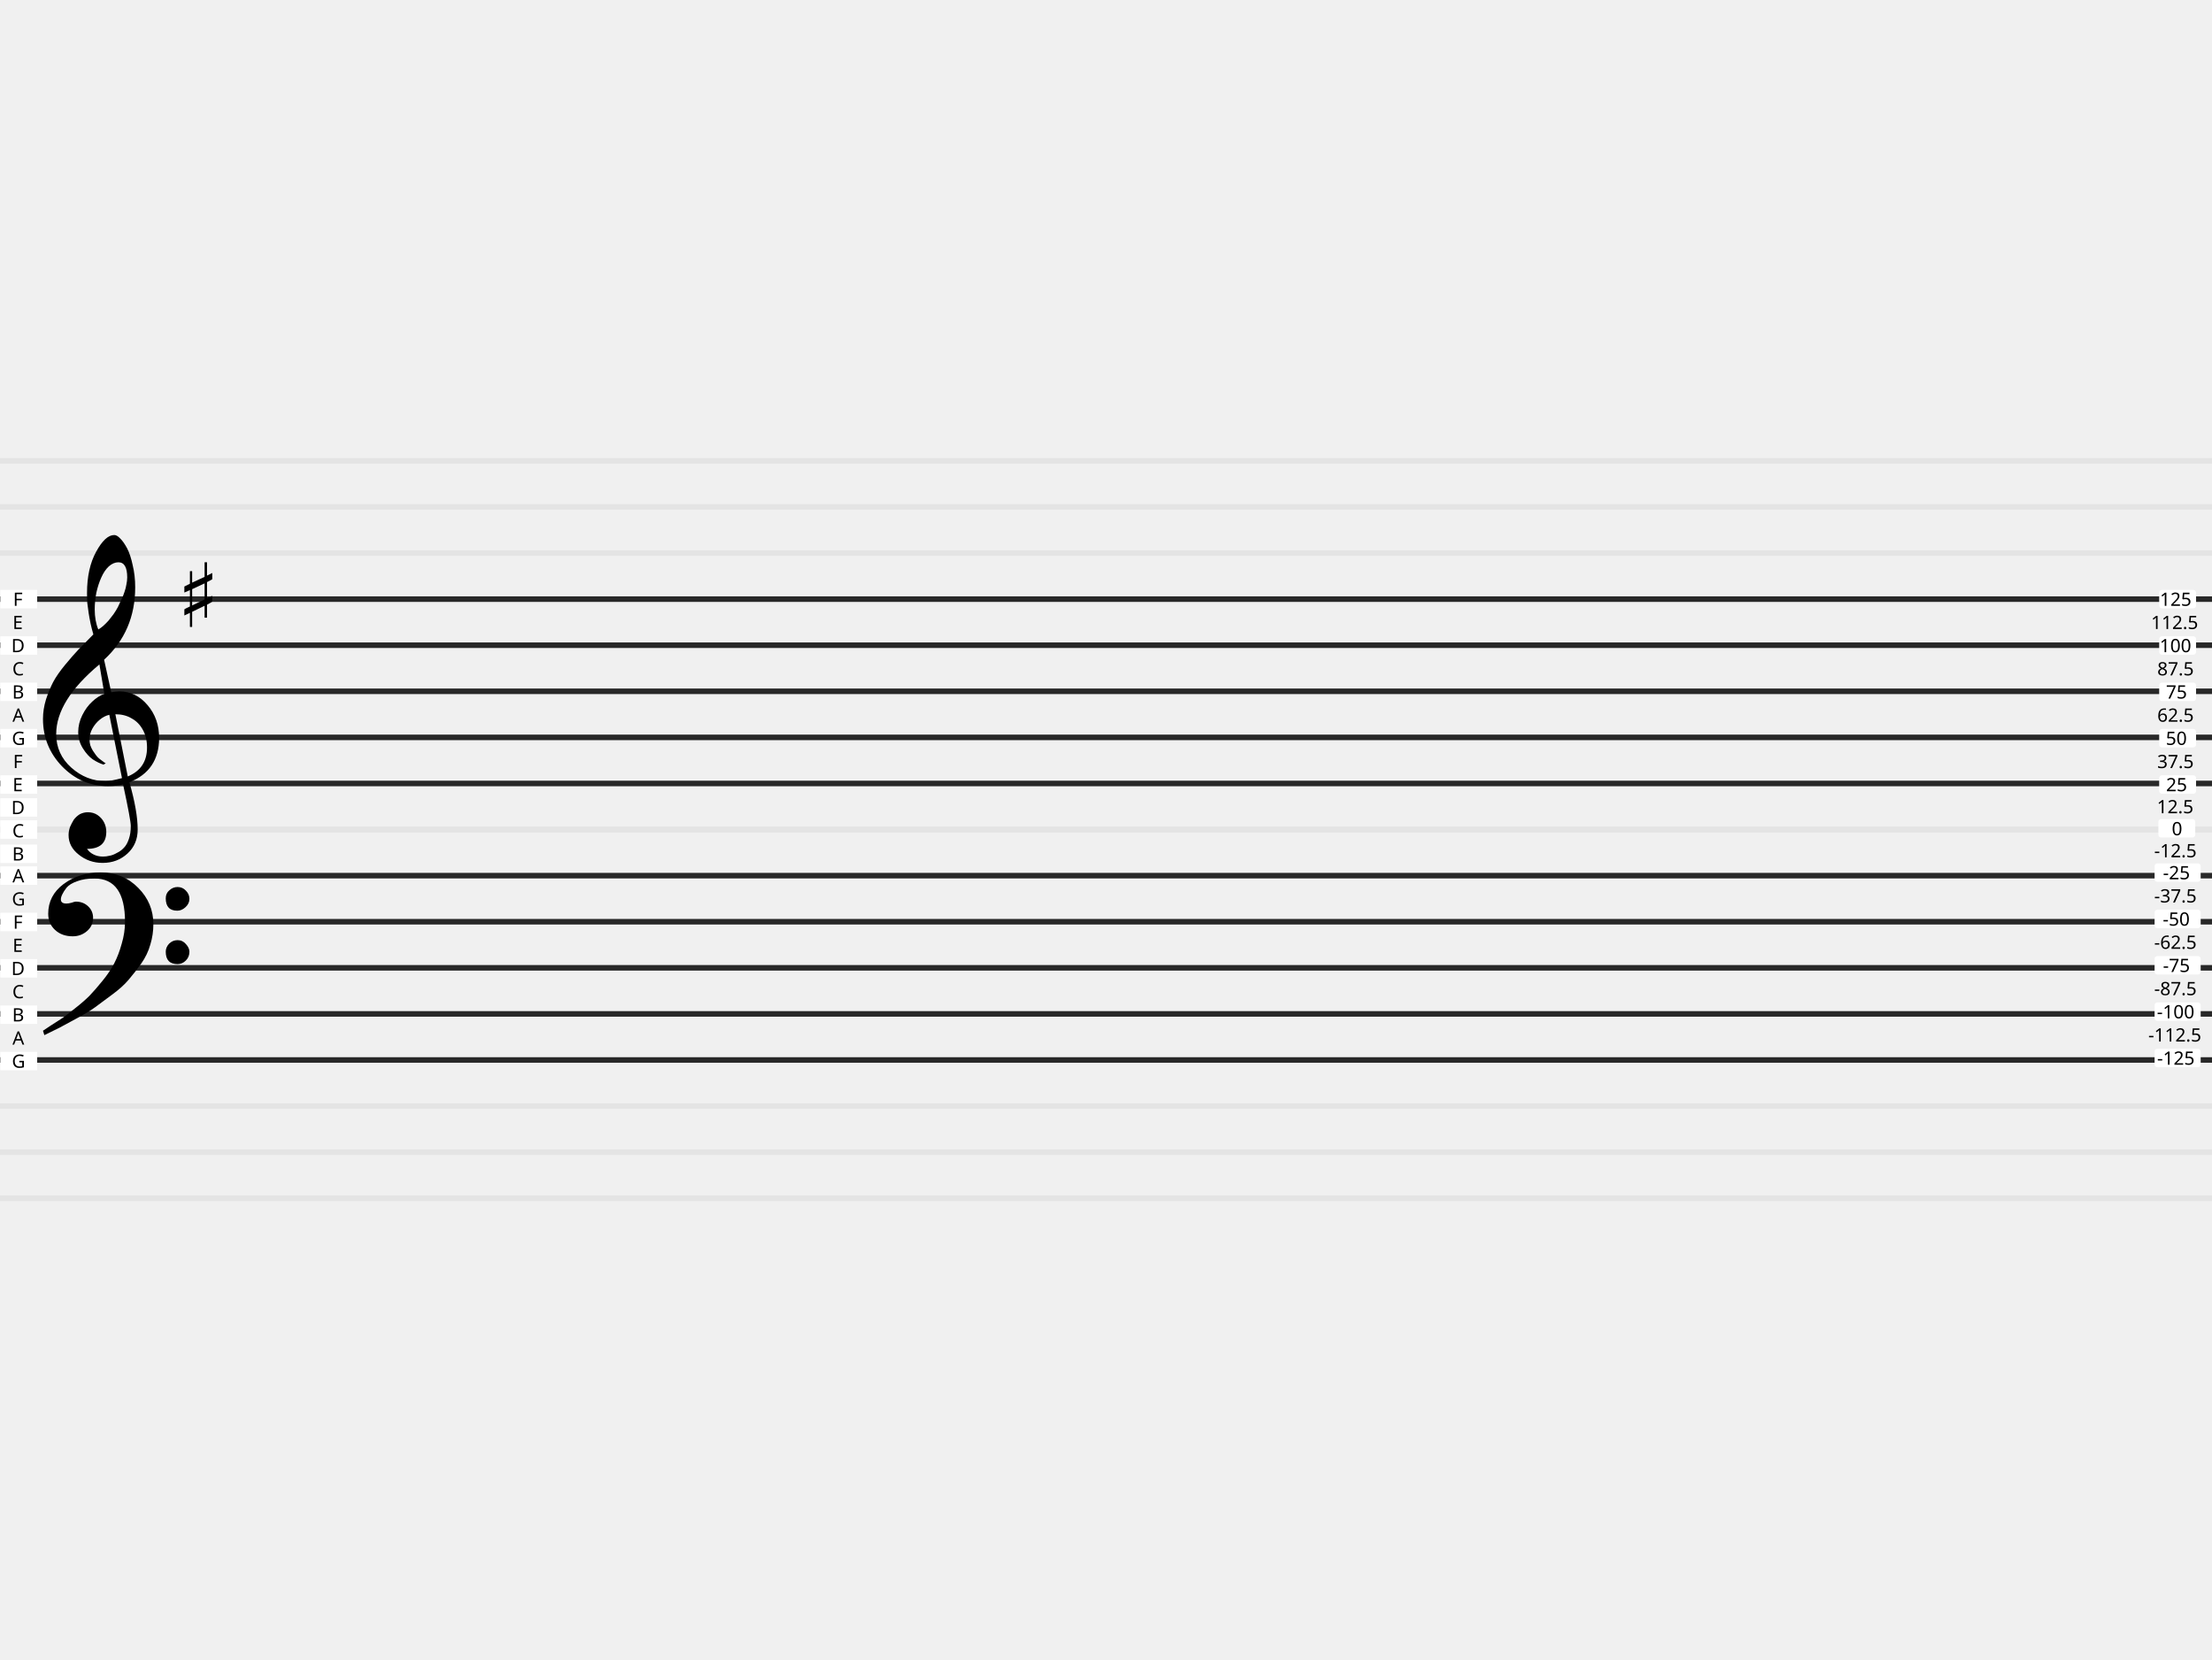
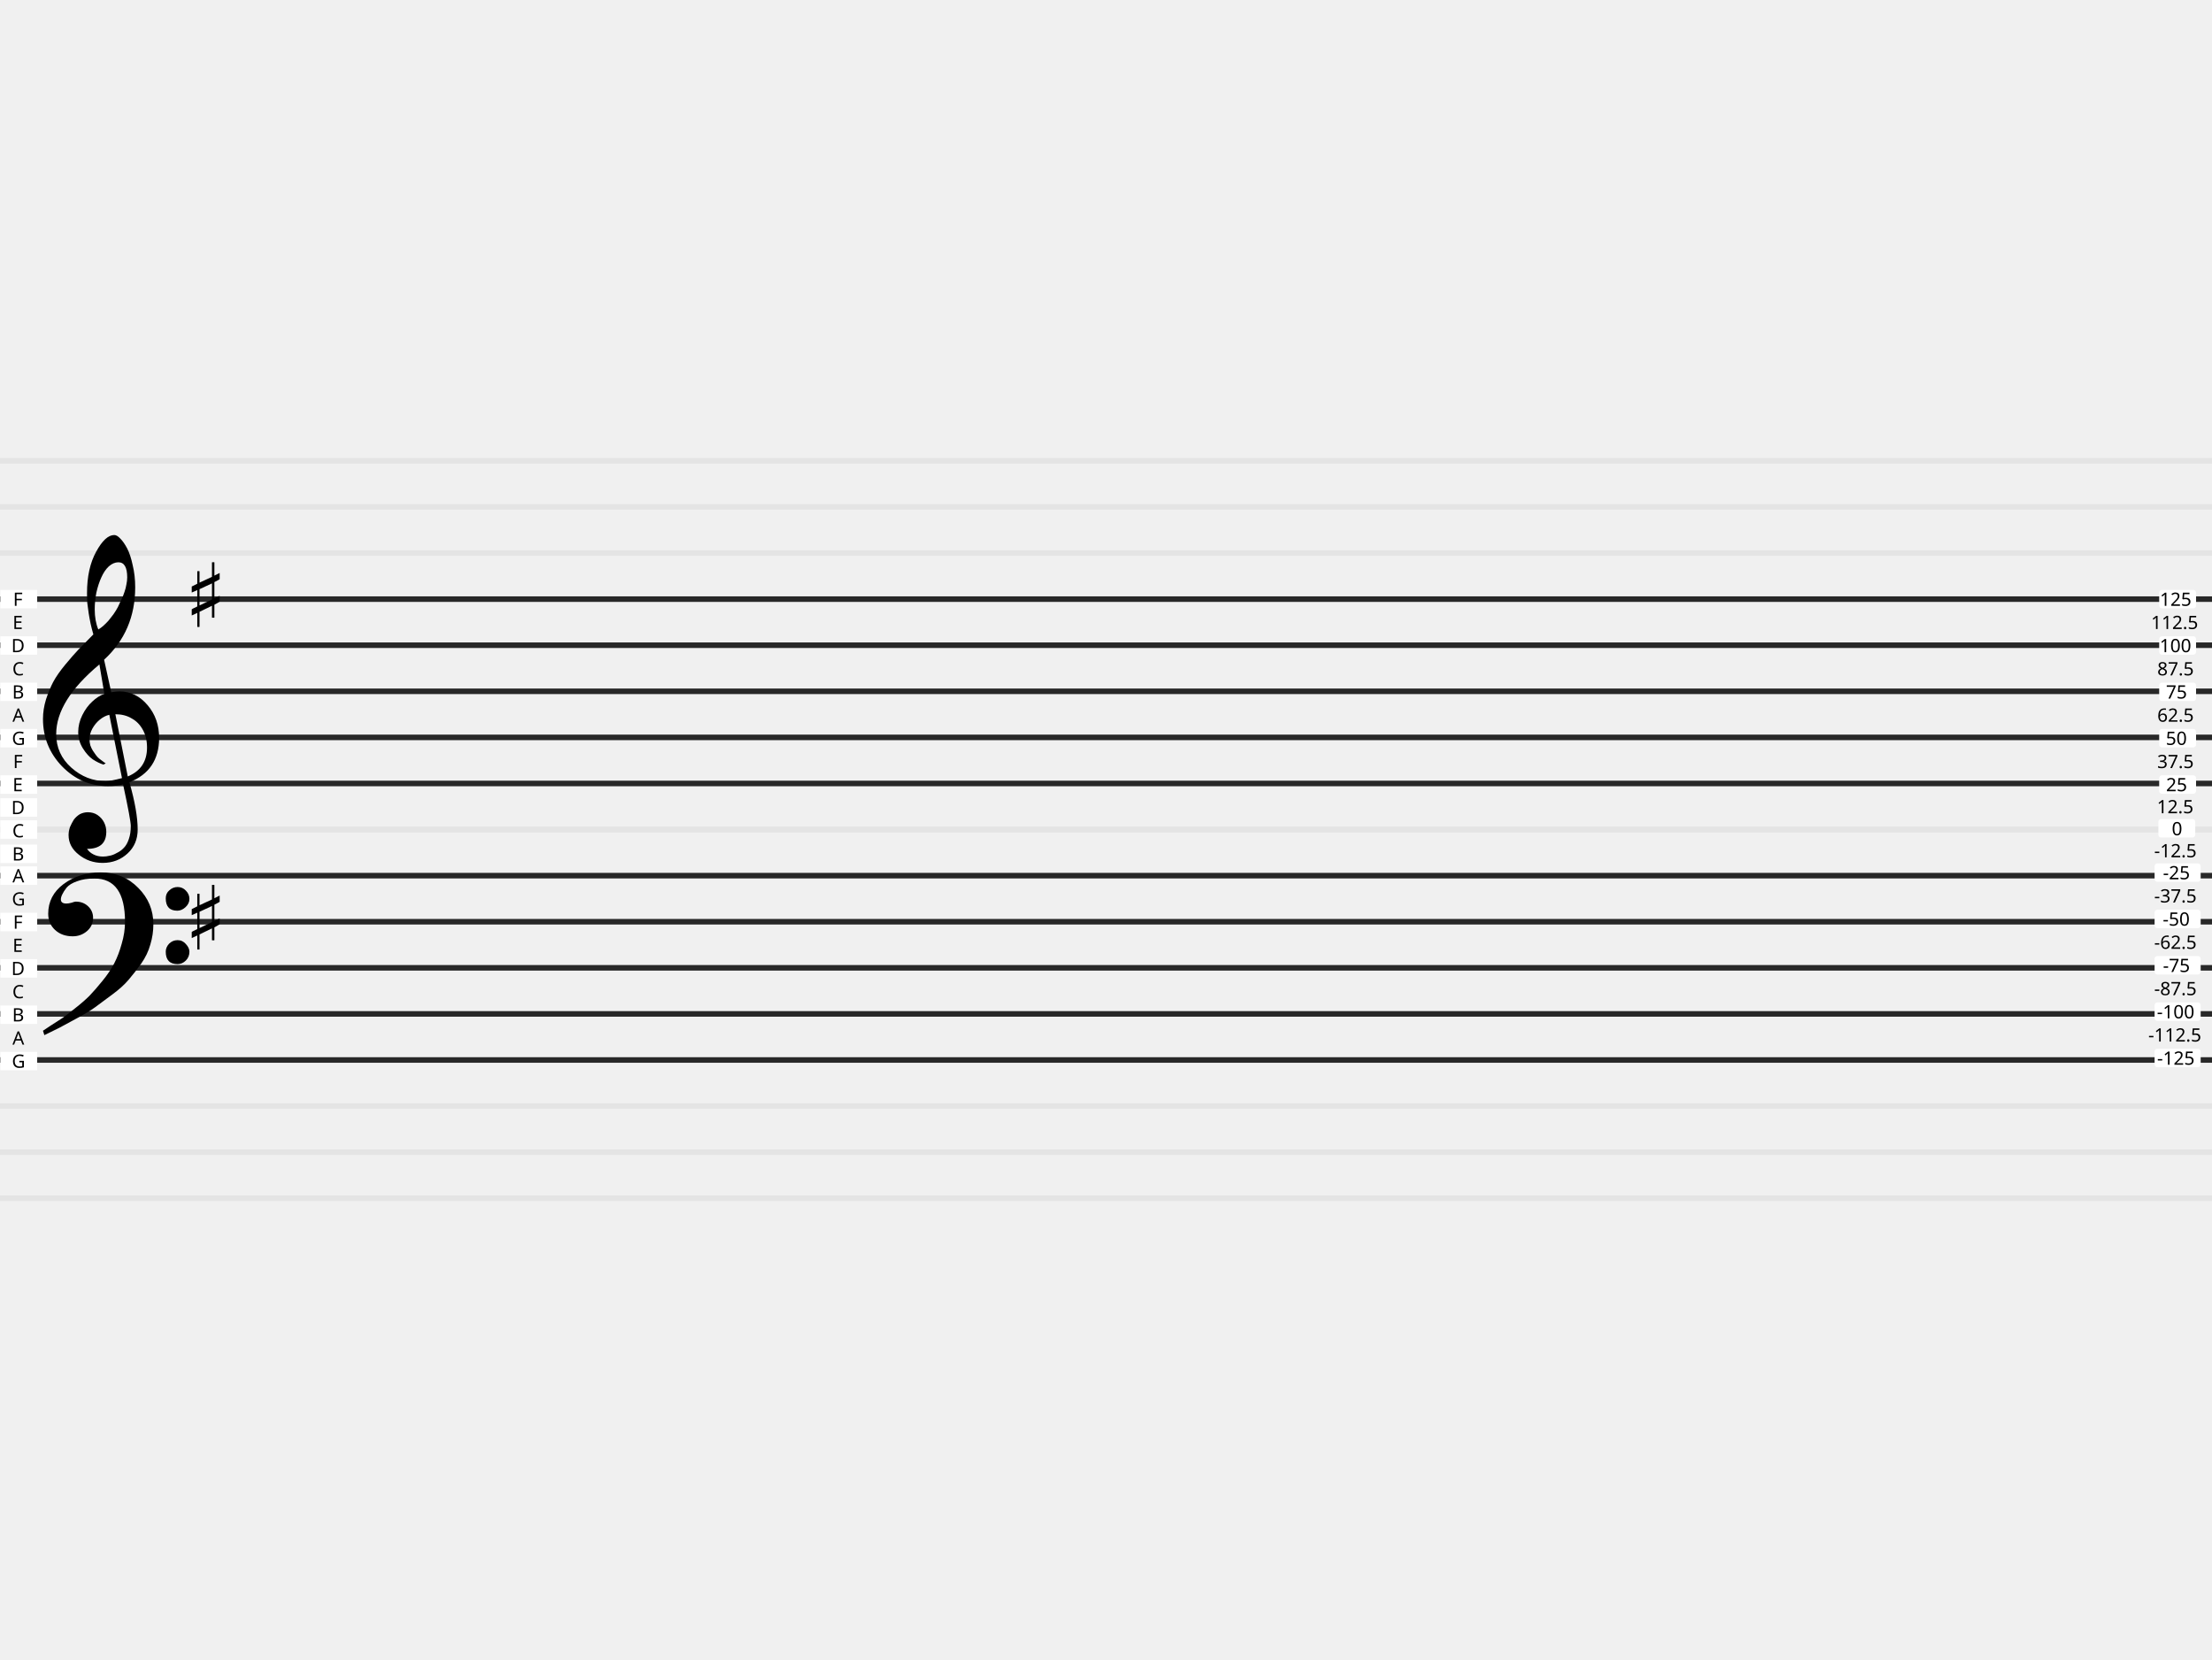
<svg xmlns="http://www.w3.org/2000/svg" version="1.0" width="1200" height="900" id="svg296">
  <defs id="defs300" />
  <g id="g50">
    <g id="g24">
      <path style="fill:none;stroke:#e4e4e4;stroke-width:3;stroke-miterlimit:4;stroke-dasharray:none;stroke-opacity:1" d="M 0,350 H 1200" id="path2" />
      <path d="M 0,325 H 1200" style="fill:none;stroke:#e4e4e4;stroke-width:3;stroke-miterlimit:4;stroke-dasharray:none;stroke-opacity:1" id="path4" />
      <path style="fill:none;stroke:#e4e4e4;stroke-width:3;stroke-miterlimit:4;stroke-dasharray:none;stroke-opacity:1" d="M 0,425 H 1200" id="path6" />
      <path d="M 0,400 H 1200" style="fill:none;stroke:#e4e4e4;stroke-width:3;stroke-miterlimit:4;stroke-dasharray:none;stroke-opacity:1" id="path8" />
      <path style="fill:none;stroke:#e4e4e4;stroke-width:3;stroke-miterlimit:4;stroke-dasharray:none;stroke-opacity:1" d="M 0,375 H 1200" id="path10" />
      <path d="M 0,500 H 1200" style="fill:none;stroke:#e4e4e4;stroke-width:3;stroke-miterlimit:4;stroke-dasharray:none;stroke-opacity:1" id="path12" />
      <path style="fill:none;stroke:#e4e4e4;stroke-width:3;stroke-miterlimit:4;stroke-dasharray:none;stroke-opacity:1" d="M 0,475 H 1200" id="path14" />
      <path d="M 0,450 H 1200" style="fill:none;stroke:#e4e4e4;stroke-width:3;stroke-miterlimit:4;stroke-dasharray:none;stroke-opacity:1" id="path16" />
      <path style="fill:none;stroke:#e4e4e4;stroke-width:3;stroke-miterlimit:4;stroke-dasharray:none;stroke-opacity:1" d="M 0,300 H 1200" id="path18" />
      <path d="M 0,275 H 1200" style="fill:none;stroke:#e4e4e4;stroke-width:3;stroke-miterlimit:4;stroke-dasharray:none;stroke-opacity:1" id="path20" />
      <path style="fill:none;stroke:#e4e4e4;stroke-width:3;stroke-miterlimit:4;stroke-dasharray:none;stroke-opacity:1" d="M 0,250 H 1200" id="path22" />
    </g>
    <g transform="translate(0,150)" id="g48">
      <path style="fill:none;stroke:#e4e4e4;stroke-width:3;stroke-miterlimit:4;stroke-dasharray:none;stroke-opacity:1" d="M 0,350 H 1200" id="path26" />
      <path d="M 0,325 H 1200" style="fill:none;stroke:#e4e4e4;stroke-width:3;stroke-miterlimit:4;stroke-dasharray:none;stroke-opacity:1" id="path28" />
      <path style="fill:none;stroke:#e4e4e4;stroke-width:3;stroke-miterlimit:4;stroke-dasharray:none;stroke-opacity:1" d="M 0,425 H 1200" id="path30" />
      <path d="M 0,400 H 1200" style="fill:none;stroke:#e4e4e4;stroke-width:3;stroke-miterlimit:4;stroke-dasharray:none;stroke-opacity:1" id="path32" />
      <path style="fill:none;stroke:#e4e4e4;stroke-width:3;stroke-miterlimit:4;stroke-dasharray:none;stroke-opacity:1" d="M 0,375 H 1200" id="path34" />
      <path d="M 0,500 H 1200" style="fill:none;stroke:#e4e4e4;stroke-width:3;stroke-miterlimit:4;stroke-dasharray:none;stroke-opacity:1" id="path36" />
      <path style="fill:none;stroke:#e4e4e4;stroke-width:3;stroke-miterlimit:4;stroke-dasharray:none;stroke-opacity:1" d="M 0,475 H 1200" id="path38" />
      <path d="M 0,450 H 1200" style="fill:none;stroke:#e4e4e4;stroke-width:3;stroke-miterlimit:4;stroke-dasharray:none;stroke-opacity:1" id="path40" />
      <path style="fill:none;stroke:#e4e4e4;stroke-width:3;stroke-miterlimit:4;stroke-dasharray:none;stroke-opacity:1" d="M 0,300 H 1200" id="path42" />
      <path d="M 0,275 H 1200" style="fill:none;stroke:#e4e4e4;stroke-width:3;stroke-miterlimit:4;stroke-dasharray:none;stroke-opacity:1" id="path44" />
      <path style="fill:none;stroke:#e4e4e4;stroke-width:3;stroke-miterlimit:4;stroke-dasharray:none;stroke-opacity:1" d="M 0,250 H 1200" id="path46" />
    </g>
  </g>
  <path style="fill:none;stroke:#282828;stroke-width:3;stroke-miterlimit:4;stroke-dasharray:none;stroke-opacity:1" d="M 0,325 H 1200" id="path52" />
  <path style="fill:none;stroke:#282828;stroke-width:3;stroke-miterlimit:4;stroke-dasharray:none;stroke-opacity:1" d="M 0,425 H 1200" id="path54" />
  <path d="M 0,375 H 1200" style="fill:none;stroke:#282828;stroke-width:3;stroke-miterlimit:4;stroke-dasharray:none;stroke-opacity:1" id="path56" />
  <path d="M 0,350 H 1200" style="fill:none;stroke:#282828;stroke-width:3;stroke-miterlimit:4;stroke-dasharray:none;stroke-opacity:1" id="path58" />
  <path d="M 0,400 H 1200" style="fill:none;stroke:#282828;stroke-width:3;stroke-miterlimit:4;stroke-dasharray:none;stroke-opacity:1" id="path60" />
  <path d="M 0,475 H 1200" style="fill:none;stroke:#282828;stroke-width:3;stroke-miterlimit:4;stroke-dasharray:none;stroke-opacity:1" id="path62" />
  <path d="M 0,575 H 1200" style="fill:none;stroke:#282828;stroke-width:3;stroke-miterlimit:4;stroke-dasharray:none;stroke-opacity:1" id="path64" />
  <path style="fill:none;stroke:#282828;stroke-width:3;stroke-miterlimit:4;stroke-dasharray:none;stroke-opacity:1" d="M 0,525 H 1200" id="path66" />
  <path style="fill:none;stroke:#282828;stroke-width:3;stroke-miterlimit:4;stroke-dasharray:none;stroke-opacity:1" d="M 0,500 H 1200" id="path68" />
  <path style="fill:none;stroke:#282828;stroke-width:3;stroke-miterlimit:4;stroke-dasharray:none;stroke-opacity:1" d="M 0,550 H 1200" id="path70" />
  <rect ry="0" y="470" x="0.171" height="10" width="20" style="fill:#ffffff;fill-opacity:1;stroke:none;stroke-width:1.749;stroke-linecap:round;stroke-linejoin:round" id="rect72" />
  <text x="6.753" y="478.64" style="font-style:normal;font-variant:normal;font-weight:normal;font-stretch:normal;font-size:10px;line-height:125%;font-family:sans-serif;-inkscape-font-specification:sans-serif;text-align:start;writing-mode:lr-tb;text-anchor:start;fill:#000000;fill-opacity:1;stroke:none" id="text76">
    <tspan x="6.753" y="478.64" id="tspan74">A</tspan>
  </text>
  <rect style="fill:#ffffff;fill-opacity:1;stroke:none;stroke-width:1.749;stroke-linecap:round;stroke-linejoin:round" width="20" height="10" x="0.171" y="495.145" ry="0" id="rect78" />
  <text style="font-style:normal;font-variant:normal;font-weight:normal;font-stretch:normal;font-size:10px;line-height:125%;font-family:sans-serif;-inkscape-font-specification:sans-serif;text-align:start;writing-mode:lr-tb;text-anchor:start;fill:#000000;fill-opacity:1;stroke:none" y="503.785" x="7.095" id="text82">
    <tspan y="503.785" x="7.095" id="tspan80">F</tspan>
  </text>
  <rect ry="0" y="520.29" x="0.171" height="10" width="20" style="fill:#ffffff;fill-opacity:1;stroke:none;stroke-width:1.749;stroke-linecap:round;stroke-linejoin:round" id="rect84" />
  <text x="6.125" y="528.93" style="font-style:normal;font-variant:normal;font-weight:normal;font-stretch:normal;font-size:10px;line-height:125%;font-family:sans-serif;-inkscape-font-specification:sans-serif;text-align:start;writing-mode:lr-tb;text-anchor:start;fill:#000000;fill-opacity:1;stroke:none" id="text88">
    <tspan x="6.125" y="528.93" id="tspan86">D</tspan>
  </text>
  <rect ry="0" y="545.435" x="0.171" height="10" width="20" style="fill:#ffffff;fill-opacity:1;stroke:none;stroke-width:1.749;stroke-linecap:round;stroke-linejoin:round" id="rect90" />
  <text x="6.604" y="554.075" style="font-style:normal;font-variant:normal;font-weight:normal;font-stretch:normal;font-size:10px;line-height:125%;font-family:sans-serif;-inkscape-font-specification:sans-serif;text-align:start;writing-mode:lr-tb;text-anchor:start;fill:#000000;fill-opacity:1;stroke:none" id="text94">
    <tspan x="6.604" y="554.075" id="tspan92">B</tspan>
  </text>
  <rect ry="0" y="570.579" x="0.171" height="10" width="20" style="fill:#ffffff;fill-opacity:1;stroke:none;stroke-width:1.749;stroke-linecap:round;stroke-linejoin:round" id="rect96" />
  <text x="6.426" y="579.219" style="font-style:normal;font-variant:normal;font-weight:normal;font-stretch:normal;font-size:10px;line-height:125%;font-family:sans-serif;-inkscape-font-specification:sans-serif;text-align:start;writing-mode:lr-tb;text-anchor:start;fill:#000000;fill-opacity:1;stroke:none" id="text100">
    <tspan x="6.426" y="579.219" id="tspan98">G</tspan>
  </text>
  <text style="font-style:normal;font-variant:normal;font-weight:normal;font-stretch:normal;font-size:10px;line-height:125%;font-family:sans-serif;-inkscape-font-specification:sans-serif;text-align:start;writing-mode:lr-tb;text-anchor:start;fill:#000000;fill-opacity:1;stroke:none" y="566.647" x="6.753" id="text104">
    <tspan y="566.647" x="6.753" id="tspan102">A</tspan>
  </text>
  <text x="6.67" y="541.502" style="font-style:normal;font-variant:normal;font-weight:normal;font-stretch:normal;font-size:10px;line-height:125%;font-family:sans-serif;-inkscape-font-specification:sans-serif;text-align:start;writing-mode:lr-tb;text-anchor:start;fill:#000000;fill-opacity:1;stroke:none" id="text108">
    <tspan x="6.67" y="541.502" id="tspan106">C</tspan>
  </text>
  <text x="6.841" y="516.358" style="font-style:normal;font-variant:normal;font-weight:normal;font-stretch:normal;font-size:10px;line-height:125%;font-family:sans-serif;-inkscape-font-specification:sans-serif;text-align:start;writing-mode:lr-tb;text-anchor:start;fill:#000000;fill-opacity:1;stroke:none" id="text112">
    <tspan x="6.841" y="516.358" id="tspan110">E</tspan>
  </text>
  <text x="6.426" y="491.213" style="font-style:normal;font-variant:normal;font-weight:normal;font-stretch:normal;font-size:10px;line-height:125%;font-family:sans-serif;-inkscape-font-specification:sans-serif;text-align:start;writing-mode:lr-tb;text-anchor:start;fill:#000000;fill-opacity:1;stroke:none" id="text116">
    <tspan x="6.426" y="491.213" id="tspan114">G</tspan>
  </text>
  <rect style="fill:#ffffff;fill-opacity:1;stroke:none;stroke-width:1.749;stroke-linecap:round;stroke-linejoin:round" width="20" height="10" x="0.171" y="320" ry="0" id="rect118" />
  <text style="font-style:normal;font-variant:normal;font-weight:normal;font-stretch:normal;font-size:10px;line-height:125%;font-family:sans-serif;-inkscape-font-specification:sans-serif;text-align:start;writing-mode:lr-tb;text-anchor:start;fill:#000000;fill-opacity:1;stroke:none" y="328.64" x="7.095" id="text122">
    <tspan y="328.64" x="7.095" id="tspan120">F</tspan>
  </text>
  <rect ry="0" y="345.145" x="0.171" height="10" width="20" style="fill:#ffffff;fill-opacity:1;stroke:none;stroke-width:1.749;stroke-linecap:round;stroke-linejoin:round" id="rect124" />
  <text x="6.125" y="353.785" style="font-style:normal;font-variant:normal;font-weight:normal;font-stretch:normal;font-size:10px;line-height:125%;font-family:sans-serif;-inkscape-font-specification:sans-serif;text-align:start;writing-mode:lr-tb;text-anchor:start;fill:#000000;fill-opacity:1;stroke:none" id="text128">
    <tspan x="6.125" y="353.785" id="tspan126">D</tspan>
  </text>
  <rect style="fill:#ffffff;fill-opacity:1;stroke:none;stroke-width:1.749;stroke-linecap:round;stroke-linejoin:round" width="20" height="10" x="0.171" y="370.29" ry="0" id="rect130" />
  <text style="font-style:normal;font-variant:normal;font-weight:normal;font-stretch:normal;font-size:10px;line-height:125%;font-family:sans-serif;-inkscape-font-specification:sans-serif;text-align:start;writing-mode:lr-tb;text-anchor:start;fill:#000000;fill-opacity:1;stroke:none" y="378.93" x="6.604" id="text134">
    <tspan y="378.93" x="6.604" id="tspan132">B</tspan>
  </text>
  <rect style="fill:#ffffff;fill-opacity:1;stroke:none;stroke-width:1.749;stroke-linecap:round;stroke-linejoin:round" width="20" height="10" x="0.171" y="395.434" ry="0" id="rect136" />
  <text style="font-style:normal;font-variant:normal;font-weight:normal;font-stretch:normal;font-size:10px;line-height:125%;font-family:sans-serif;-inkscape-font-specification:sans-serif;text-align:start;writing-mode:lr-tb;text-anchor:start;fill:#000000;fill-opacity:1;stroke:none" y="404.075" x="6.426" id="text140">
    <tspan y="404.075" x="6.426" id="tspan138">G</tspan>
  </text>
  <rect style="fill:#ffffff;fill-opacity:1;stroke:none;stroke-width:1.749;stroke-linecap:round;stroke-linejoin:round" width="20" height="10" x="0.171" y="420.579" ry="0" id="rect142" />
  <text style="font-style:normal;font-variant:normal;font-weight:normal;font-stretch:normal;font-size:10px;line-height:125%;font-family:sans-serif;-inkscape-font-specification:sans-serif;text-align:start;writing-mode:lr-tb;text-anchor:start;fill:#000000;fill-opacity:1;stroke:none" y="429.219" x="6.841" id="text146">
    <tspan y="429.219" x="6.841" id="tspan144">E</tspan>
  </text>
  <text x="7.095" y="416.647" style="font-style:normal;font-variant:normal;font-weight:normal;font-stretch:normal;font-size:10px;line-height:125%;font-family:sans-serif;-inkscape-font-specification:sans-serif;text-align:start;writing-mode:lr-tb;text-anchor:start;fill:#000000;fill-opacity:1;stroke:none" id="text150">
    <tspan x="7.095" y="416.647" id="tspan148">F</tspan>
  </text>
  <text style="font-style:normal;font-variant:normal;font-weight:normal;font-stretch:normal;font-size:10px;line-height:125%;font-family:sans-serif;-inkscape-font-specification:sans-serif;text-align:start;writing-mode:lr-tb;text-anchor:start;fill:#000000;fill-opacity:1;stroke:none" y="391.502" x="6.753" id="text154">
    <tspan y="391.502" x="6.753" id="tspan152">A</tspan>
  </text>
  <text style="font-style:normal;font-variant:normal;font-weight:normal;font-stretch:normal;font-size:10px;line-height:125%;font-family:sans-serif;-inkscape-font-specification:sans-serif;text-align:start;writing-mode:lr-tb;text-anchor:start;fill:#000000;fill-opacity:1;stroke:none" y="366.358" x="6.67" id="text158">
    <tspan y="366.358" x="6.67" id="tspan156">C</tspan>
  </text>
  <text style="font-style:normal;font-variant:normal;font-weight:normal;font-stretch:normal;font-size:10px;line-height:125%;font-family:sans-serif;-inkscape-font-specification:sans-serif;text-align:start;writing-mode:lr-tb;text-anchor:start;fill:#000000;fill-opacity:1;stroke:none" y="341.213" x="6.841" id="text162">
    <tspan y="341.213" x="6.841" id="tspan160">E</tspan>
  </text>
  <rect ry="1.5" y="320" x="1171.352" height="10" width="20" style="fill:#ffffff;fill-opacity:1;stroke:none;stroke-width:1.749;stroke-linecap:round;stroke-linejoin:round" id="rect164" />
  <text x="1171.697" y="328.64" style="font-style:normal;font-variant:normal;font-weight:normal;font-stretch:normal;font-size:10px;line-height:125%;font-family:sans-serif;-inkscape-font-specification:sans-serif;text-align:start;writing-mode:lr-tb;text-anchor:start;fill:#000000;fill-opacity:1;stroke:none" id="text168">
    <tspan x="1171.697" y="328.64" id="tspan166">125</tspan>
  </text>
  <rect style="fill:#ffffff;fill-opacity:1;stroke:none;stroke-width:1.749;stroke-linecap:round;stroke-linejoin:round" width="20" height="10" x="1171.352" y="345.145" ry="1.5" id="rect170" />
  <text style="font-style:normal;font-variant:normal;font-weight:normal;font-stretch:normal;font-size:10px;line-height:125%;font-family:sans-serif;-inkscape-font-specification:sans-serif;text-align:start;writing-mode:lr-tb;text-anchor:start;fill:#000000;fill-opacity:1;stroke:none" y="353.785" x="1171.592" id="text174">
    <tspan y="353.785" x="1171.592" id="tspan172">100</tspan>
  </text>
  <rect ry="1.5" y="370.29" x="1171.352" height="10" width="20" style="fill:#ffffff;fill-opacity:1;stroke:none;stroke-width:1.749;stroke-linecap:round;stroke-linejoin:round" id="rect176" />
  <text x="1175.017" y="378.93" style="font-style:normal;font-variant:normal;font-weight:normal;font-stretch:normal;font-size:10px;line-height:125%;font-family:sans-serif;-inkscape-font-specification:sans-serif;text-align:start;writing-mode:lr-tb;text-anchor:start;fill:#000000;fill-opacity:1;stroke:none" id="text180">
    <tspan x="1175.017" y="378.93" id="tspan178">75</tspan>
  </text>
  <rect ry="1.5" y="395.434" x="1171.352" height="10" width="20" style="fill:#ffffff;fill-opacity:1;stroke:none;stroke-width:1.749;stroke-linecap:round;stroke-linejoin:round" id="rect182" />
  <text x="1174.936" y="404.075" style="font-style:normal;font-variant:normal;font-weight:normal;font-stretch:normal;font-size:10px;line-height:125%;font-family:sans-serif;-inkscape-font-specification:sans-serif;text-align:start;writing-mode:lr-tb;text-anchor:start;fill:#000000;fill-opacity:1;stroke:none" id="text186">
    <tspan x="1174.936" y="404.075" id="tspan184">50</tspan>
  </text>
  <rect ry="1.5" y="420.579" x="1171.352" height="10" width="20" style="fill:#ffffff;fill-opacity:1;stroke:none;stroke-width:1.749;stroke-linecap:round;stroke-linejoin:round" id="rect188" />
  <text x="1175.061" y="429.219" style="font-style:normal;font-variant:normal;font-weight:normal;font-stretch:normal;font-size:10px;line-height:125%;font-family:sans-serif;-inkscape-font-specification:sans-serif;text-align:start;writing-mode:lr-tb;text-anchor:start;fill:#000000;fill-opacity:1;stroke:none" id="text192">
    <tspan x="1175.061" y="429.219" id="tspan190">25</tspan>
  </text>
  <text style="font-style:normal;font-variant:normal;font-weight:normal;font-stretch:normal;font-size:10px;line-height:125%;font-family:sans-serif;-inkscape-font-specification:sans-serif;text-align:start;writing-mode:lr-tb;text-anchor:start;fill:#000000;fill-opacity:1;stroke:none" y="416.647" x="1170.276" id="text196">
    <tspan y="416.647" x="1170.276" id="tspan194">37.5</tspan>
  </text>
  <text x="1170.307" y="391.502" style="font-style:normal;font-variant:normal;font-weight:normal;font-stretch:normal;font-size:10px;line-height:125%;font-family:sans-serif;-inkscape-font-specification:sans-serif;text-align:start;writing-mode:lr-tb;text-anchor:start;fill:#000000;fill-opacity:1;stroke:none" id="text200">
    <tspan x="1170.307" y="391.502" id="tspan198">62.5</tspan>
  </text>
  <text x="1170.317" y="366.358" style="font-style:normal;font-variant:normal;font-weight:normal;font-stretch:normal;font-size:10px;line-height:125%;font-family:sans-serif;-inkscape-font-specification:sans-serif;text-align:start;writing-mode:lr-tb;text-anchor:start;fill:#000000;fill-opacity:1;stroke:none" id="text204">
    <tspan x="1170.317" y="366.358" id="tspan202">87.5</tspan>
  </text>
  <text x="1166.926" y="341.213" style="font-style:normal;font-variant:normal;font-weight:normal;font-stretch:normal;font-size:10px;line-height:125%;font-family:sans-serif;-inkscape-font-specification:sans-serif;text-align:start;writing-mode:lr-tb;text-anchor:start;fill:#000000;fill-opacity:1;stroke:none" id="text208">
    <tspan x="1166.926" y="341.213" id="tspan206">112.5</tspan>
  </text>
  <rect style="fill:#ffffff;fill-opacity:1;stroke:none;stroke-width:1.955;stroke-linecap:round;stroke-linejoin:round" width="25" height="10" x="1168.852" y="468.342" ry="1.5" id="rect210" />
  <text style="font-style:normal;font-variant:normal;font-weight:normal;font-stretch:normal;font-size:10px;line-height:125%;font-family:sans-serif;-inkscape-font-specification:sans-serif;text-align:start;writing-mode:lr-tb;text-anchor:start;fill:#000000;fill-opacity:1;stroke:none" y="476.983" x="1173.379" id="text214">
    <tspan y="476.983" x="1173.379" id="tspan212">-25</tspan>
  </text>
  <rect ry="1.5" y="493.487" x="1168.852" height="10" width="25" style="fill:#ffffff;fill-opacity:1;stroke:none;stroke-width:1.955;stroke-linecap:round;stroke-linejoin:round" id="rect216" />
  <text x="1173.274" y="502.127" style="font-style:normal;font-variant:normal;font-weight:normal;font-stretch:normal;font-size:10px;line-height:125%;font-family:sans-serif;-inkscape-font-specification:sans-serif;text-align:start;writing-mode:lr-tb;text-anchor:start;fill:#000000;fill-opacity:1;stroke:none" id="text220">
    <tspan x="1173.274" y="502.127" id="tspan218">-50</tspan>
  </text>
  <rect style="fill:#ffffff;fill-opacity:1;stroke:none;stroke-width:1.955;stroke-linecap:round;stroke-linejoin:round" width="25" height="10" x="1168.852" y="518.632" ry="1.5" id="rect222" />
  <text style="font-style:normal;font-variant:normal;font-weight:normal;font-stretch:normal;font-size:10px;line-height:125%;font-family:sans-serif;-inkscape-font-specification:sans-serif;text-align:start;writing-mode:lr-tb;text-anchor:start;fill:#000000;fill-opacity:1;stroke:none" y="527.272" x="1173.379" id="text226">
    <tspan y="527.272" x="1173.379" id="tspan224">-75</tspan>
  </text>
  <rect style="fill:#ffffff;fill-opacity:1;stroke:none;stroke-width:1.955;stroke-linecap:round;stroke-linejoin:round" width="25" height="10" x="1168.852" y="543.777" ry="1.5" id="rect228" />
  <text style="font-style:normal;font-variant:normal;font-weight:normal;font-stretch:normal;font-size:10px;line-height:125%;font-family:sans-serif;-inkscape-font-specification:sans-serif;text-align:start;writing-mode:lr-tb;text-anchor:start;fill:#000000;fill-opacity:1;stroke:none" y="552.417" x="1170.093" id="text232">
    <tspan y="552.417" x="1170.093" id="tspan230">-100</tspan>
  </text>
  <rect style="fill:#ffffff;fill-opacity:1;stroke:none;stroke-width:1.955;stroke-linecap:round;stroke-linejoin:round" width="25" height="10" x="1168.852" y="568.921" ry="1.5" id="rect234" />
  <text style="font-style:normal;font-variant:normal;font-weight:normal;font-stretch:normal;font-size:10px;line-height:125%;font-family:sans-serif;-inkscape-font-specification:sans-serif;text-align:start;writing-mode:lr-tb;text-anchor:start;fill:#000000;fill-opacity:1;stroke:none" y="577.562" x="1170.198" id="text238">
    <tspan y="577.562" x="1170.198" id="tspan236">-125</tspan>
  </text>
  <text x="1165.427" y="564.989" style="font-style:normal;font-variant:normal;font-weight:normal;font-stretch:normal;font-size:10px;line-height:125%;font-family:sans-serif;-inkscape-font-specification:sans-serif;text-align:start;writing-mode:lr-tb;text-anchor:start;fill:#000000;fill-opacity:1;stroke:none" id="text242">
    <tspan x="1165.427" y="564.989" id="tspan240">-112.5</tspan>
  </text>
  <text style="font-style:normal;font-variant:normal;font-weight:normal;font-stretch:normal;font-size:10px;line-height:125%;font-family:sans-serif;-inkscape-font-specification:sans-serif;text-align:start;writing-mode:lr-tb;text-anchor:start;fill:#000000;fill-opacity:1;stroke:none" y="539.844" x="1168.608" id="text246">
    <tspan y="539.844" x="1168.608" id="tspan244">-87.5</tspan>
  </text>
  <text style="font-style:normal;font-variant:normal;font-weight:normal;font-stretch:normal;font-size:10px;line-height:125%;font-family:sans-serif;-inkscape-font-specification:sans-serif;text-align:start;writing-mode:lr-tb;text-anchor:start;fill:#000000;fill-opacity:1;stroke:none" y="514.7" x="1168.608" id="text250">
    <tspan y="514.7" x="1168.608" id="tspan248">-62.5</tspan>
  </text>
  <text style="font-style:normal;font-variant:normal;font-weight:normal;font-stretch:normal;font-size:10px;line-height:125%;font-family:sans-serif;-inkscape-font-specification:sans-serif;text-align:start;writing-mode:lr-tb;text-anchor:start;fill:#000000;fill-opacity:1;stroke:none" y="489.555" x="1168.608" id="text254">
    <tspan y="489.555" x="1168.608" id="tspan252">-37.5</tspan>
  </text>
  <rect ry="0" y="445" x="0.171" height="10" width="20" style="fill:#ffffff;fill-opacity:1;stroke:none;stroke-width:1.749;stroke-linecap:round;stroke-linejoin:round" id="rect256" />
  <rect style="fill:#ffffff;fill-opacity:1;stroke:none;stroke-width:1.749;stroke-linecap:round;stroke-linejoin:round" width="20" height="10" x="0.171" y="433" ry="0" id="rect258" />
  <text style="font-style:normal;font-variant:normal;font-weight:normal;font-stretch:normal;font-size:10px;line-height:125%;font-family:sans-serif;-inkscape-font-specification:sans-serif;text-align:start;writing-mode:lr-tb;text-anchor:start;fill:#000000;fill-opacity:1;stroke:none" y="441.64" x="6.125" id="text262">
    <tspan y="441.64" x="6.125" id="tspan260">D</tspan>
  </text>
  <rect ry="0" y="458.145" x="0.171" height="10" width="20" style="fill:#ffffff;fill-opacity:1;stroke:none;stroke-width:1.749;stroke-linecap:round;stroke-linejoin:round" id="rect264" />
  <text x="6.604" y="466.785" style="font-style:normal;font-variant:normal;font-weight:normal;font-stretch:normal;font-size:10px;line-height:125%;font-family:sans-serif;-inkscape-font-specification:sans-serif;text-align:start;writing-mode:lr-tb;text-anchor:start;fill:#000000;fill-opacity:1;stroke:none" id="text268">
    <tspan x="6.604" y="466.785" id="tspan266">B</tspan>
  </text>
  <text style="font-style:normal;font-variant:normal;font-weight:normal;font-stretch:normal;font-size:10px;line-height:125%;font-family:sans-serif;-inkscape-font-specification:sans-serif;text-align:start;writing-mode:lr-tb;text-anchor:start;fill:#000000;fill-opacity:1;stroke:none" y="454.213" x="6.67" id="text272">
    <tspan y="454.213" x="6.67" id="tspan270">C</tspan>
  </text>
  <text x="1170.107" y="441.16" style="font-style:normal;font-variant:normal;font-weight:normal;font-stretch:normal;font-size:10px;line-height:125%;font-family:sans-serif;-inkscape-font-specification:sans-serif;text-align:start;writing-mode:lr-tb;text-anchor:start;fill:#000000;fill-opacity:1;stroke:none" id="text276">
    <tspan x="1170.107" y="441.16" id="tspan274">12.5</tspan>
  </text>
  <rect style="fill:#ffffff;fill-opacity:1;stroke:none;stroke-width:1.749;stroke-linecap:round;stroke-linejoin:round" width="20" height="10" x="1170.918" y="444.315" ry="1.5" id="rect278" />
  <text style="font-style:normal;font-variant:normal;font-weight:normal;font-stretch:normal;font-size:10px;line-height:125%;font-family:sans-serif;-inkscape-font-specification:sans-serif;text-align:start;writing-mode:lr-tb;text-anchor:start;fill:#000000;fill-opacity:1;stroke:none" y="453.101" x="1178.174" id="text282">
    <tspan y="453.101" x="1178.174" id="tspan280">0</tspan>
  </text>
  <text style="font-style:normal;font-variant:normal;font-weight:normal;font-stretch:normal;font-size:10px;line-height:125%;font-family:sans-serif;-inkscape-font-specification:sans-serif;text-align:start;writing-mode:lr-tb;text-anchor:start;fill:#000000;fill-opacity:1;stroke:none" y="465.042" x="1168.608" id="text286">
    <tspan y="465.042" x="1168.608" id="tspan284">-12.5</tspan>
  </text>
  <g style="font-style:normal;font-variant:normal;font-weight:normal;font-stretch:normal;font-size:186.667px;line-height:270px;font-family:sans-serif;-inkscape-font-specification:sans-serif;letter-spacing:0px;word-spacing:0px;fill:#000000;fill-opacity:1;stroke:none;stroke-width:1px;stroke-linecap:butt;stroke-linejoin:miter;stroke-opacity:1" id="g290">
    <path d="m 70.206,424.333 q 4.48,15.68 4.48,25.685 0,7.915 -5.525,12.992 -5.525,5.077 -13.44,5.077 -7.467,0 -12.992,-4.48 -5.525,-4.331 -5.525,-10.603 0,-2.091 0.747,-4.331 0.896,-2.091 2.091,-4.032 1.344,-1.792 3.285,-2.987 2.091,-1.045 4.331,-1.045 2.987,0 5.227,1.493 2.389,1.643 3.584,4.032 1.195,2.389 1.195,5.077 0,9.259 -10.453,9.259 1.344,1.941 3.435,2.987 2.24,1.195 5.227,1.195 1.792,0 3.584,-0.448 1.792,-0.299 3.883,-1.493 2.24,-1.045 3.883,-2.837 1.643,-1.643 2.688,-4.779 1.045,-2.987 1.045,-7.019 0,-3.136 -4.181,-22.549 -3.285,0.896 -8.213,0.896 -14.485,0 -24.939,-10.752 Q 23.315,404.92 23.315,389.986 q 0,-5.227 1.643,-10.603 1.792,-5.376 3.883,-9.408 2.24,-4.181 6.421,-9.259 4.331,-5.227 7.168,-8.213 2.987,-3.136 8.213,-8.363 -0.896,-3.136 -1.493,-5.824 -0.597,-2.837 -1.045,-5.675 -0.448,-2.837 -0.747,-5.525 -0.149,-2.688 -0.149,-5.376 0,-13.44 4.928,-22.4 4.928,-9.109 9.856,-9.109 1.493,0 3.285,1.941 1.941,1.941 3.733,5.376 1.792,3.435 2.987,9.109 1.344,5.525 1.344,11.947 0,23.744 -16.875,39.275 l 3.883,17.621 q 1.045,-0.149 2.24,-0.299 1.195,-0.149 2.091,-0.149 9.109,0 15.381,7.467 6.272,7.317 6.272,17.92 -0.149,17.621 -16.128,23.893 z M 69.011,313.229 q 0,-8.213 -4.779,-8.213 -2.688,0 -5.227,2.24 -2.389,2.24 -4.032,5.973 -1.643,3.584 -2.688,8.213 -0.896,4.48 -0.896,9.109 0,6.272 1.941,10.901 1.344,-0.747 2.688,-1.941 1.493,-1.344 2.837,-2.837 1.344,-1.643 2.688,-3.435 1.344,-1.941 2.389,-3.883 1.045,-2.091 1.941,-4.181 1.045,-2.091 1.643,-4.032 0.747,-2.091 1.045,-4.032 0.448,-2.091 0.448,-3.883 z m 10.752,92.288 q 0,-5.525 -2.24,-9.557 -2.24,-4.181 -6.123,-6.272 -3.733,-2.24 -8.811,-2.24 l 6.72,33.749 q 10.453,-4.331 10.453,-15.68 z m -13.589,16.576 -6.869,-34.347 q -2.688,0.597 -5.227,2.688 -2.389,1.941 -4.032,4.928 -1.493,2.837 -1.493,5.675 0,1.643 0.448,3.285 0.597,1.643 1.344,2.837 0.747,1.195 1.643,2.389 0.896,1.195 1.792,1.941 1.045,0.747 1.792,1.344 0.747,0.597 1.195,0.896 0.597,0.299 0.597,0.299 l -1.195,0.747 q -2.837,-0.896 -5.824,-2.837 -2.837,-1.941 -5.376,-5.973 -2.539,-4.032 -2.539,-8.811 0,-4.779 2.24,-9.259 2.24,-4.48 5.376,-7.317 3.136,-2.987 6.571,-4.181 L 53.928,360.418 q -23.445,19.563 -23.445,37.781 0,10.901 8.213,18.219 8.213,7.317 18.667,7.317 2.539,0 8.811,-1.643 z" style="font-size:149.333px" id="path288" />
  </g>
  <g style="font-style:normal;font-variant:normal;font-weight:normal;font-stretch:normal;font-size:149.333px;line-height:216px;font-family:sans-serif;-inkscape-font-specification:sans-serif;letter-spacing:0px;word-spacing:0px;fill:#000000;fill-opacity:1;stroke:none;stroke-width:1px;stroke-linecap:butt;stroke-linejoin:miter;stroke-opacity:1" id="g294">
    <path d="m 96.339,481.174 q 2.688,0 4.48,1.941 1.941,1.941 1.941,4.48 0,2.539 -2.091,4.48 -2.091,1.941 -4.48,1.941 -6.272,0 -6.272,-6.72 0,-2.688 1.941,-4.331 1.941,-1.792 4.48,-1.792 z m -4.629,30.763 q 1.941,-1.941 4.629,-1.941 2.688,0 4.48,2.091 1.941,2.091 1.941,4.181 0,2.837 -1.941,4.779 -1.941,1.941 -4.48,1.941 -6.421,0 -6.421,-6.72 0,-2.389 1.792,-4.331 z M 54.675,473.259 q 12.096,0 20.309,8.363 8.213,8.213 8.213,19.712 0,5.675 -1.643,11.051 -1.493,5.376 -4.928,10.304 -3.435,4.779 -6.869,8.811 -3.435,4.032 -8.96,8.064 -5.525,4.032 -9.259,6.869 -3.733,2.688 -10.155,6.123 -6.272,3.435 -9.109,4.928 -2.688,1.344 -8.213,4.032 l -0.747,-2.389 q 0.149,-0.149 4.032,-2.688 3.883,-2.539 6.272,-4.032 2.389,-1.643 7.019,-5.376 4.779,-3.733 7.915,-6.869 3.136,-3.285 7.019,-8.064 4.032,-4.928 6.421,-9.557 2.389,-4.629 4.032,-10.603 1.792,-5.973 1.792,-11.947 0,-23.445 -16.576,-23.445 -5.525,0 -9.408,1.493 -3.883,1.344 -5.675,3.435 -1.643,2.091 -2.389,3.733 -0.747,1.493 -0.747,2.688 0,2.24 2.987,2.24 1.195,0 2.837,-0.448 1.643,-0.597 2.24,-0.597 4.032,0 6.72,2.539 2.688,2.539 2.688,6.272 0,4.331 -3.285,7.168 -3.285,2.837 -7.765,2.837 -5.824,0 -9.557,-3.435 -3.733,-3.435 -3.733,-8.811 0,-9.856 8.363,-16.128 8.512,-6.272 20.16,-6.272 z" style="font-size:149.333px" id="path292" />
  </g>
-   <text xml:space="preserve" style="font-size:48px;line-height:1.25;font-family:sans-serif;letter-spacing:0px;word-spacing:0px" x="95.945" y="340.086" id="text583">
-     <tspan id="tspan581" x="95.945" y="340.086" style="font-size:48px">♯</tspan>
+   <text xml:space="preserve" style="font-size:48px;line-height:1.25;font-family:sans-serif;letter-spacing:0px;word-spacing:0px" x="99.945" y="340.086" id="text583">
+     <tspan id="tspan581" x="99.945" y="340.086" style="font-size:48px">♯</tspan>
+   </text>
+   <text xml:space="preserve" style="font-size:48px;line-height:1.25;font-family:sans-serif;letter-spacing:0px;word-spacing:0px" x="99.945" y="515.086" id="text583-3">
+     <tspan id="tspan581-6" x="99.945" y="515.086" style="font-size:48px">♯</tspan>
  </text>
</svg>
